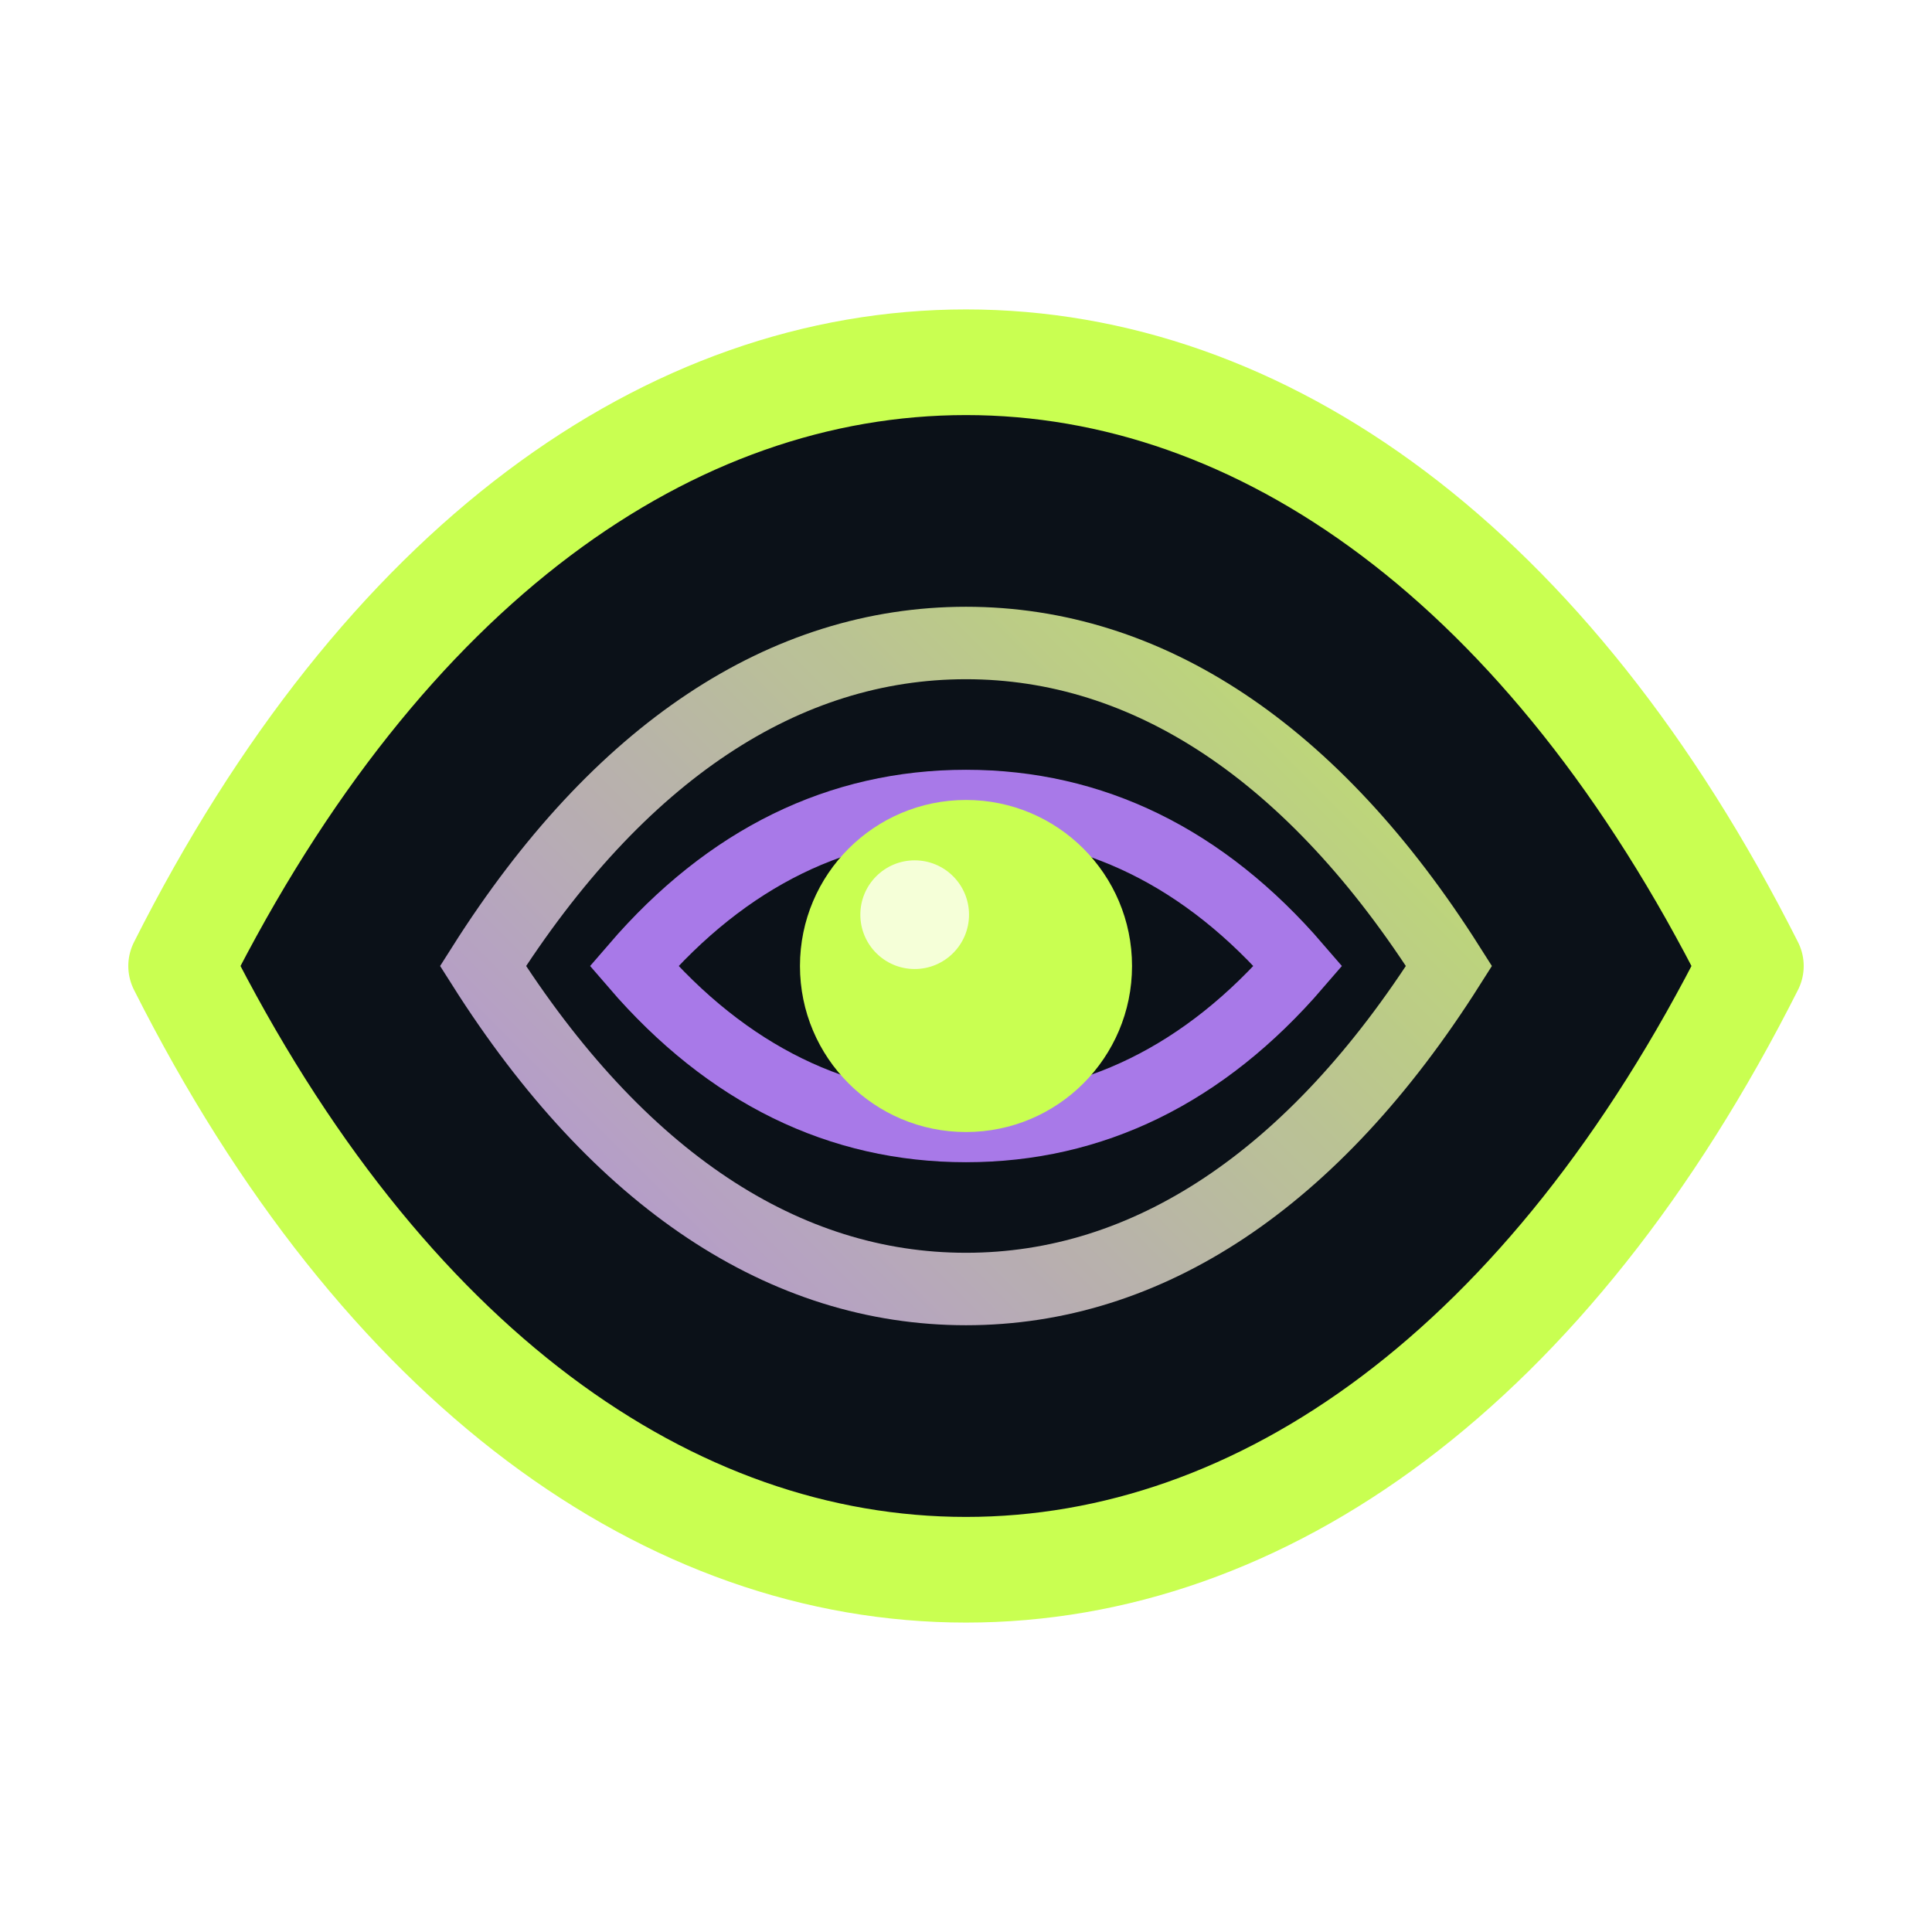
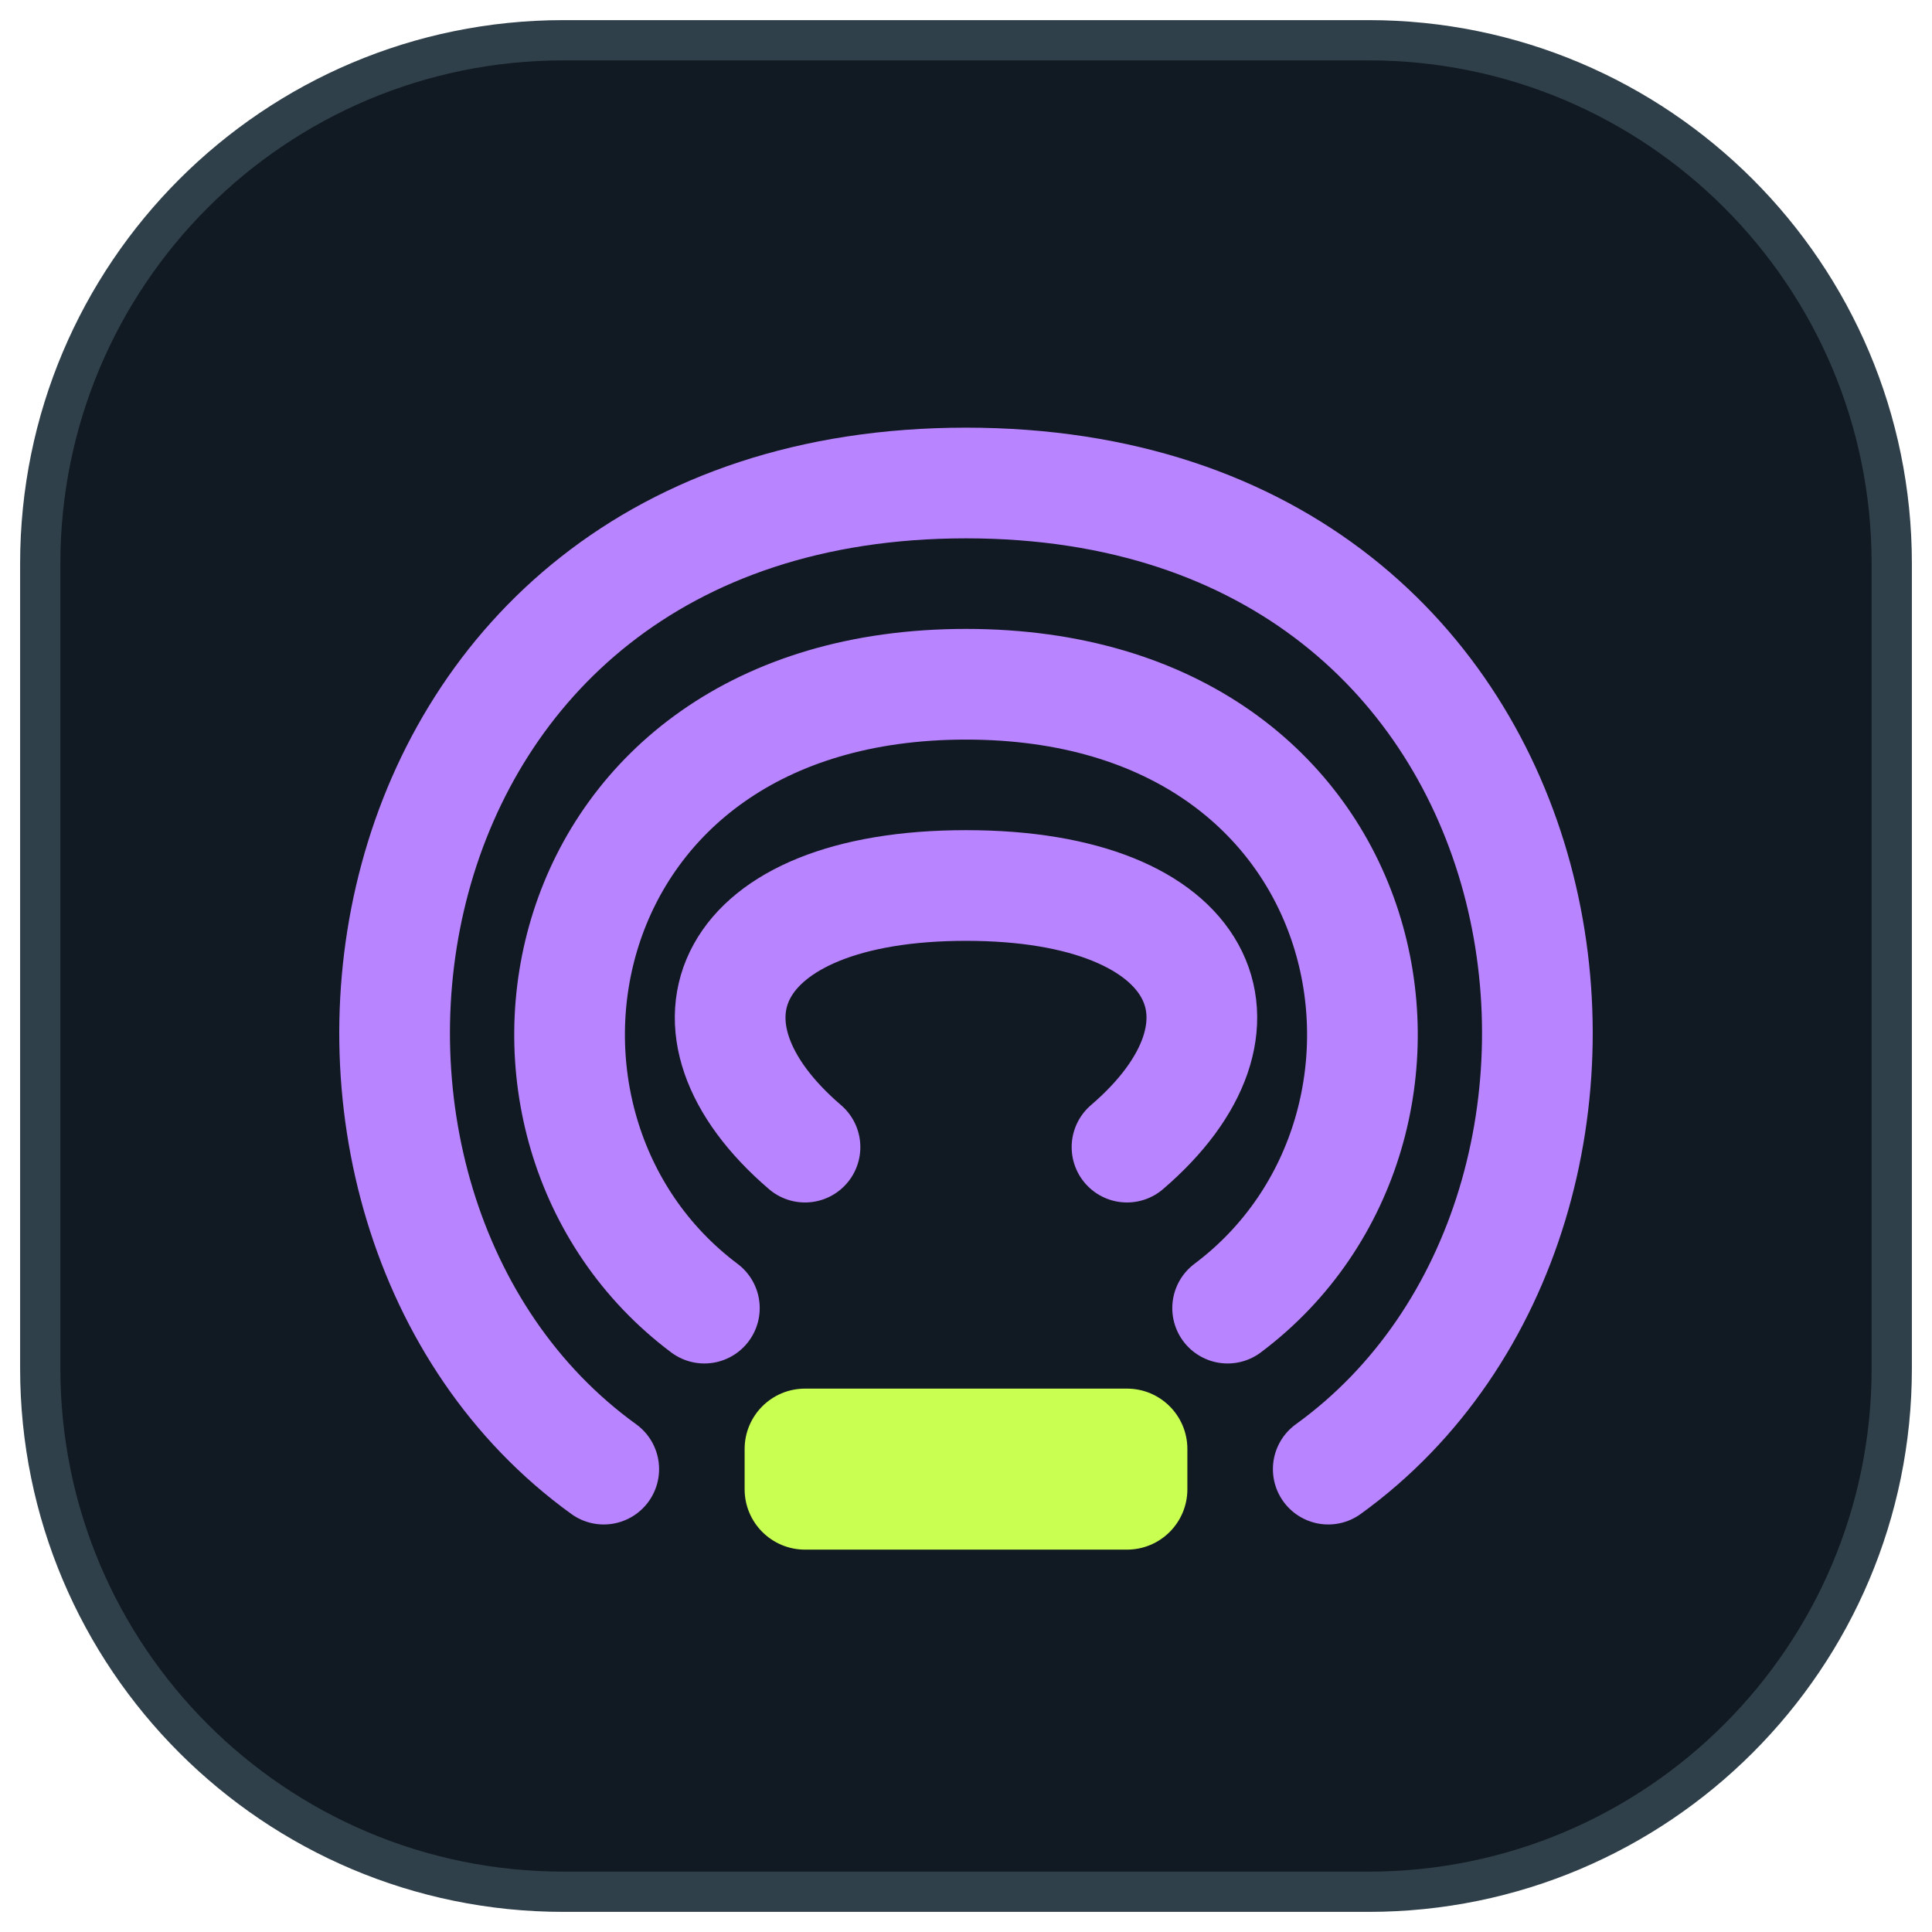
- <svg xmlns="http://www.w3.org/2000/svg" viewBox="0 0 64 64" role="img" aria-labelledby="title desc">
-   <defs>
-     <linearGradient id="seatpeep-glow" x1="12" y1="52" x2="52" y2="12" gradientUnits="userSpaceOnUse">
-       <stop stop-color="#b984ff" />
-       <stop offset="1" stop-color="#c9ff51" />
-     </linearGradient>
-   </defs>
-   <path d="M6 32C12.7 18.7 22.2 12 32 12s19.3 6.7 26 20c-6.7 13.3-16.2 20-26 20S12.7 45.3 6 32Z" fill="#0b1118" stroke="#c9ff51" stroke-width="3.5" stroke-linejoin="round" />
-   <path d="M16 32c4.5-7.1 10-10.7 16-10.7S43.5 24.9 48 32c-4.5 7.1-10 10.7-16 10.7S20.5 39.1 16 32Z" fill="none" stroke="url(#seatpeep-glow)" stroke-width="2.4" stroke-linecap="round" opacity=".95" />
-   <path d="M21 32c3.1-3.6 6.8-5.4 11-5.4s7.9 1.8 11 5.4c-3.1 3.6-6.8 5.4-11 5.4S24.1 35.6 21 32Z" fill="none" stroke="#b984ff" stroke-width="2.2" stroke-linecap="round" opacity=".9" />
-   <circle cx="32" cy="32" r="5.5" fill="#c9ff51" />
-   <circle cx="30.3" cy="30.3" r="1.8" fill="#f5ffd8" />
+ <svg xmlns="http://www.w3.org/2000/svg" viewBox="0 0 96 96" role="img" aria-label="SeatPeep Arena Bowl mark">
+   <rect x="2" y="2" width="92" height="92" rx="26" fill="#111a22" stroke="#30404a" stroke-width="2" />
+   <path d="M30 73C12 60 17 24 48 24s36 36 18 49M35 65C23 56 27 34 48 34s25 22 13 31M40 57c-7-6-4-13 8-13s15 7 8 13" fill="none" stroke="#b984ff" stroke-width="5.5" stroke-linecap="round" />
+   <rect x="37" y="69" width="22" height="8" rx="3" fill="#c9ff51" />
</svg>
